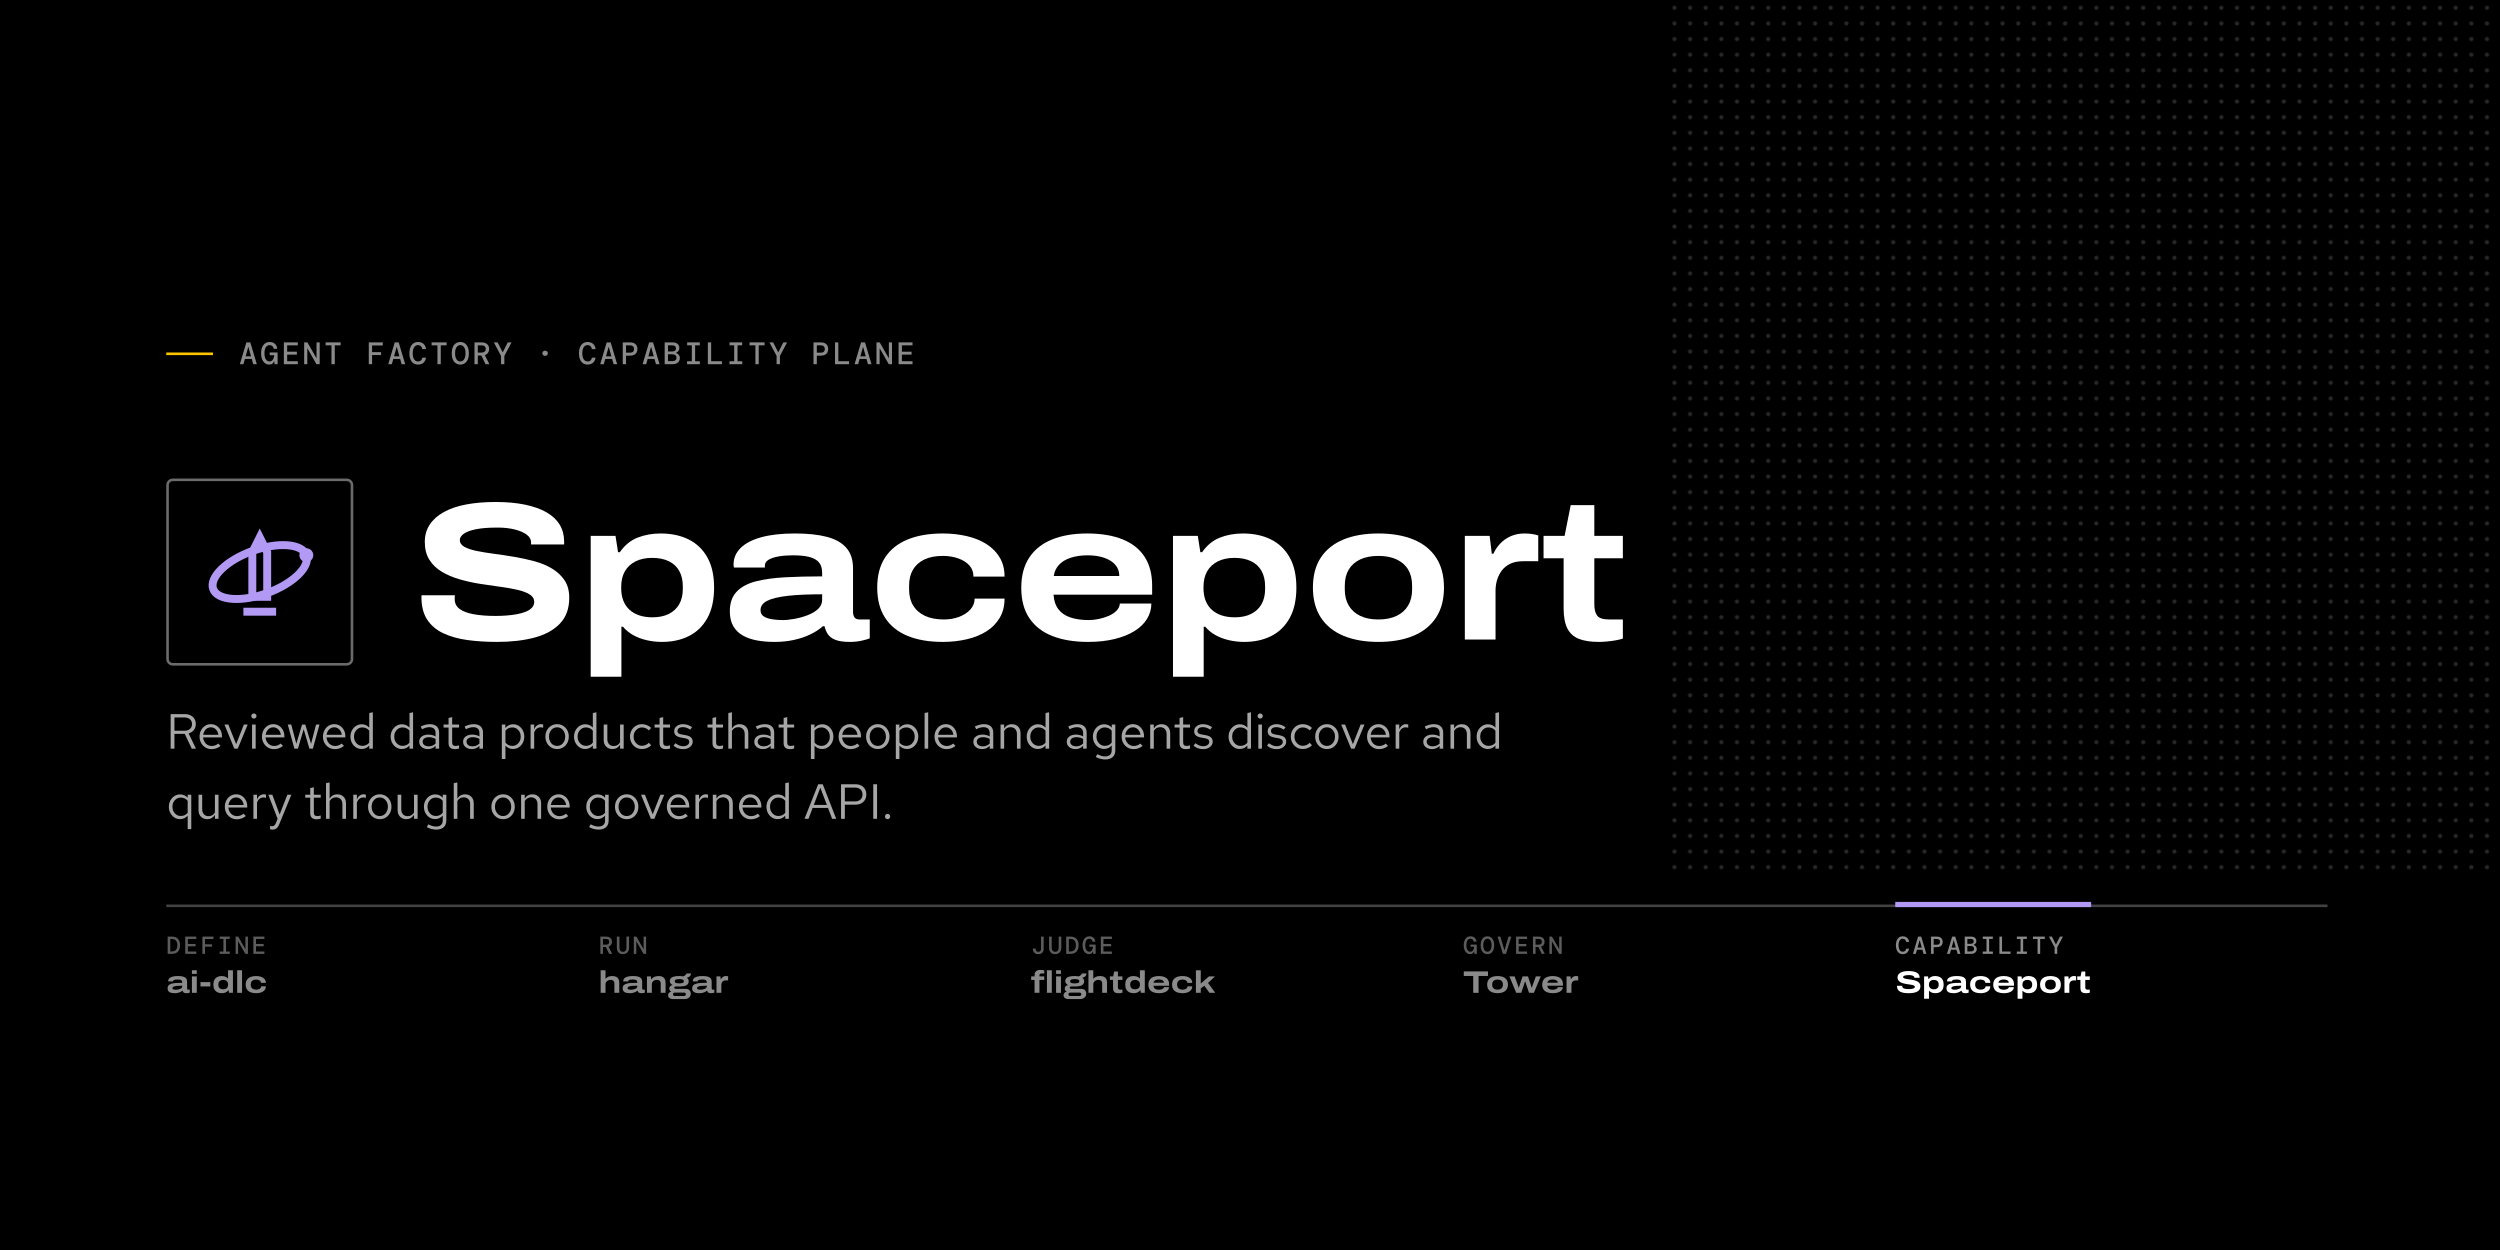
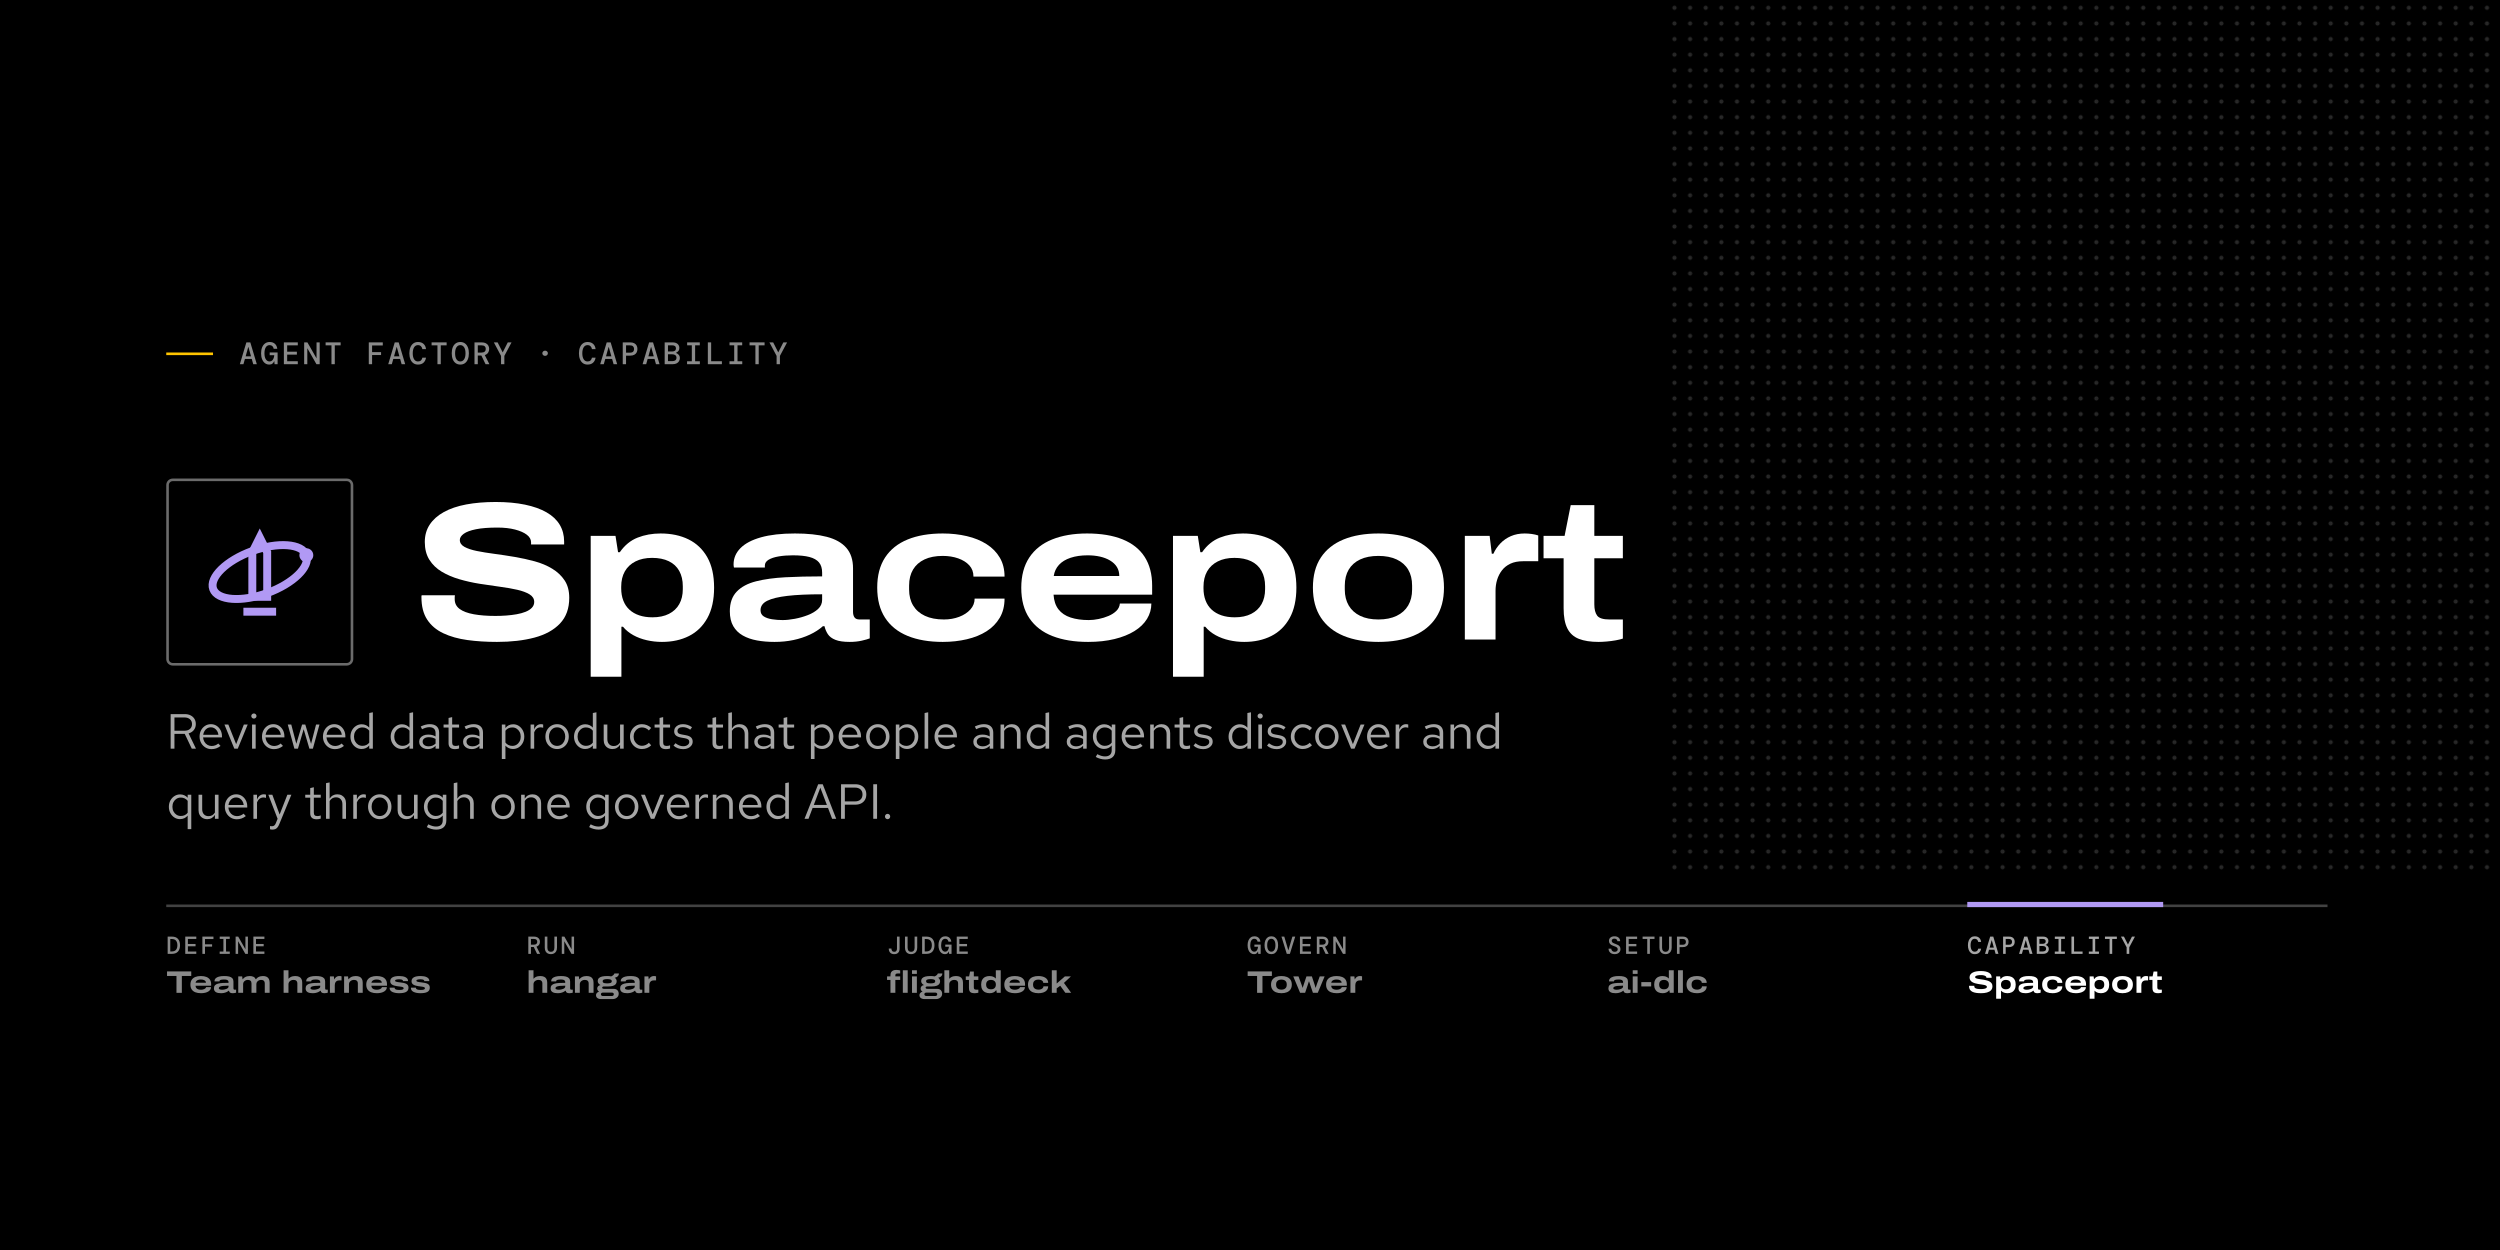
<svg xmlns="http://www.w3.org/2000/svg" width="1280" height="640" viewBox="0 0 1280 640" role="img" aria-labelledby="t d">
  <defs>
    <path id="m1" d="M28 0 237 700H363L572 0H457L410 168H190L143 0ZM297 550 214 253H386L303 550Z" />
    <path id="m7" d="M291 -12Q213 -12 154 32.5Q95 77 62 158Q29 239 29 350Q29 459 62 540Q95 621 156.5 666.5Q218 712 304 712Q408 712 471.5 655Q535 598 549 494H434Q424 548 390.5 580Q357 612 304 612Q223 612 180 542Q137 472 137 350Q137 223 182.5 155.5Q228 88 301 88Q350 88 382 117Q414 146 431 191.5Q448 237 452 288H305V376H559V0H461L454 94H448Q428 48 392 18Q356 -12 291 -12Z" />
    <path id="m5" d="M80 0V700H527V605H186V401H497V307H186V95H527V0Z" />
    <path id="m15" d="M51 0V700H155L448 187V700H549V0H445L152 513V0Z" />
    <path id="m21" d="M247 0V605H59V700H541V605H353V0Z" />
    <path id="m6" d="M84 0V700H533V601H190V387H478V294H190V0Z" />
    <path id="m3" d="M302 -12Q214 -12 152.5 33Q91 78 58.5 159.5Q26 241 26 349Q26 458 58.5 539.5Q91 621 153 666.5Q215 712 302 712Q415 712 482 650.5Q549 589 560 484H443Q434 539 398.5 575.5Q363 612 301 612Q222 612 178 542Q134 472 134 349Q134 227 178 157.5Q222 88 301 88Q365 88 399 121.5Q433 155 443 210H560Q544 107 479 47.5Q414 -12 302 -12Z" />
    <path id="m16" d="M300 -12Q215 -12 153 32Q91 76 58 157Q25 238 25 350Q25 462 58 543Q91 624 153 668Q215 712 300 712Q386 712 447.5 668Q509 624 542 543Q575 462 575 350Q575 238 542 157Q509 76 447.5 32Q386 -12 300 -12ZM300 88Q375 88 421 155.5Q467 223 467 350Q467 477 421 544.5Q375 612 300 612Q224 612 178.5 544.5Q133 477 133 350Q133 223 178.5 155.5Q224 88 300 88Z" />
    <path id="m19" d="M75 0V700H304Q386 700 439.5 672Q493 644 519.5 596.5Q546 549 546 489Q546 421 511.5 368.5Q477 316 406 292L553 0H430L296 277H181V0ZM181 373H298Q370 373 403.5 405Q437 437 437 489Q437 542 404 573.5Q371 605 297 605H181Z" />
    <path id="m26" d="M247 0V266L16 700H137L300 378L463 700H584L353 266V0Z" />
    <path id="m87" d="M300 267Q263 267 237 291.5Q211 316 211 351Q211 386 237 410Q263 434 300 434Q338 434 363.5 410Q389 386 389 351Q389 316 363.5 291.5Q338 267 300 267Z" />
    <path id="m17" d="M71 0V700H308Q388 700 440 672.5Q492 645 517 597Q542 549 542 487Q542 425 517 377Q492 329 440 301.5Q388 274 308 274H177V0ZM177 369H303Q371 369 402.5 401Q434 433 434 487Q434 540 402.5 572.5Q371 605 303 605H177Z" />
    <path id="m2" d="M56 0V700H306Q415 700 471 650Q527 600 527 521Q527 460 495 422Q463 384 421 367V360Q471 342 507 301.5Q543 261 543 195Q543 141 516.5 96.5Q490 52 439 26Q388 0 314 0ZM162 408H293Q354 408 386 432.5Q418 457 418 507Q418 606 291 606H162ZM162 98H300Q365 98 400 126Q435 154 435 208Q435 261 398 289.5Q361 318 298 318H162Z" />
    <path id="m9" d="M95 0V94H247V606H97V700H503V606H353V94H505V0Z" />
    <path id="m12" d="M81 0V700H187V95H532V0Z" />
    <path id="d19" d="M440 -12Q359 -12 289.5 -2.5Q220 7 167 32Q114 57 85 101.5Q56 146 56 215Q56 217 56 220Q56 223 57 225H226Q225 221 225 216Q225 211 225 205Q225 174 250 155.5Q275 137 322 128.5Q369 120 432 120Q459 120 486.5 122Q514 124 539.5 128.5Q565 133 585 141Q605 149 617 161.5Q629 174 629 191Q629 215 605.5 229.5Q582 244 542.5 253Q503 262 453.5 268.5Q404 275 351 283.5Q298 292 248.5 306.5Q199 321 159.5 344.5Q120 368 96.5 405Q73 442 73 496Q73 546 98 584Q123 622 170 648Q217 674 283.5 686.5Q350 699 433 699Q517 699 582 685.5Q647 672 691.5 646.5Q736 621 758.5 583.5Q781 546 781 498V483H613V494Q613 516 591.5 532.5Q570 549 531.5 559Q493 569 442 569Q375 569 333 560.5Q291 552 271 537.5Q251 523 251 506Q251 484 274.5 471Q298 458 337.5 450Q377 442 426.5 435.5Q476 429 529 420Q582 411 631.5 397.5Q681 384 720.5 360Q760 336 783.5 300.5Q807 265 807 212Q807 131 760 81.5Q713 32 630.5 10Q548 -12 440 -12Z" />
    <path id="d44" d="M69 -189V527H195L208 444H217Q254 497 307.5 518Q361 539 424 539Q505 539 566 509Q627 479 661.5 418Q696 357 696 264Q696 171 662 109.5Q628 48 568.5 18Q509 -12 431 -12Q392 -12 354.5 -3.5Q317 5 286 22Q255 39 233 65H225V-189ZM383 113Q432 113 466.5 130.5Q501 148 519 180Q537 212 537 256V271Q537 316 519 348.5Q501 381 466 398Q431 415 381 415Q332 415 296.5 397Q261 379 242.5 346.5Q224 314 224 268V260Q224 226 234.5 198.5Q245 171 265.5 152Q286 133 315.5 123Q345 113 383 113Z" />
    <path id="d28" d="M270 -12Q222 -12 181 -4.5Q140 3 109 20.5Q78 38 60.5 68Q43 98 43 144Q43 207 78 243.5Q113 280 176.5 296Q240 312 325.5 316.5Q411 321 512 321V340Q512 373 496 392Q480 411 447.5 419.5Q415 428 363 428Q324 428 291.5 422.5Q259 417 240 405.5Q221 394 221 376V366H64Q63 370 62.5 373.5Q62 377 62 382Q62 429 97 464.5Q132 500 201.5 519.5Q271 539 374 539Q470 539 535.5 522Q601 505 635 466Q669 427 669 362V141Q669 123 676.5 112.5Q684 102 702 102H754V6Q742 1 714 -5.5Q686 -12 652 -12Q606 -12 579.5 -1.5Q553 9 541 27.5Q529 46 524 68H516Q488 43 449.5 25Q411 7 366 -2.5Q321 -12 270 -12ZM311 99Q339 99 373.5 105.5Q408 112 440 124.5Q472 137 492 156Q512 175 512 202V230Q405 230 336 222Q267 214 233 197Q199 180 199 149Q199 128 215.5 117.5Q232 107 258 103Q284 99 311 99Z" />
    <path id="d30" d="M381 -12Q277 -12 202.5 18.5Q128 49 88 110.5Q48 172 48 264Q48 356 88 417Q128 478 202.5 508.5Q277 539 381 539Q446 539 503.5 525.5Q561 512 604 484.5Q647 457 671 416Q695 375 695 320H537Q537 354 516 377Q495 400 459.5 412.5Q424 425 381 425Q326 425 288 407Q250 389 230 355.5Q210 322 210 274V254Q210 207 230.5 173Q251 139 290.5 120.5Q330 102 387 102Q429 102 464.5 115.5Q500 129 521.5 153Q543 177 543 208H695Q695 152 670.5 110.5Q646 69 603.5 42Q561 15 503.5 1.5Q446 -12 381 -12Z" />
    <path id="d32" d="M387 -12Q282 -12 206 17.5Q130 47 88.5 108Q47 169 47 263Q47 355 87.5 416.5Q128 478 203.5 508.5Q279 539 381 539Q488 539 562 509Q636 479 674 420Q712 361 712 274V228H211Q214 182 236 153.5Q258 125 297.5 112Q337 99 390 99Q414 99 440.5 104.5Q467 110 490.5 120Q514 130 530 145.5Q546 161 548 183H708Q708 141 686 105Q664 69 622 43Q580 17 520.5 2.5Q461 -12 387 -12ZM212 323H545Q545 349 533 368.5Q521 388 498.5 401.5Q476 415 447 421.5Q418 428 384 428Q335 428 297.5 415.5Q260 403 238.5 379.5Q217 356 212 323Z" />
    <path id="d43" d="M380 -12Q277 -12 202.5 19Q128 50 87.5 111.5Q47 173 47 264Q47 356 87.5 417Q128 478 202.5 508.5Q277 539 380 539Q483 539 557.5 508.5Q632 478 672.5 417Q713 356 713 264Q713 173 672.5 111.5Q632 50 557.5 19Q483 -12 380 -12ZM380 102Q434 102 472.5 120.5Q511 139 531 173Q551 207 551 254V274Q551 322 531 355.5Q511 389 472.5 407Q434 425 380 425Q325 425 287 407Q249 389 229 355.5Q209 322 209 274V254Q209 207 229 173Q249 139 287 120.5Q325 102 380 102Z" />
    <path id="d46" d="M69 0V527H195L206 436H214Q227 465 249.5 488.5Q272 512 303 525.5Q334 539 373 539Q391 539 409 536.5Q427 534 442 529V398H365Q327 398 300.5 385.5Q274 373 257.5 351.5Q241 330 233 303.5Q225 277 225 248V0Z" />
    <path id="d48" d="M304 -12Q243 -12 203.5 3.5Q164 19 145 56.5Q126 94 126 159V413H24V527H131L162 683H282V527H427V413H282V179Q282 141 296.5 121.5Q311 102 359 102H427V5Q413 0 390.5 -4Q368 -8 344.5 -10Q321 -12 304 -12Z" />
    <path id="s18" d="M89 0V700H376Q443 700 493 674.5Q543 649 571 604Q599 559 599 498Q599 428 560 378.5Q521 329 453 309L602 0H517L375 299H166V0ZM166 363H370Q439 363 480.5 399.5Q522 436 522 497Q522 559 480.5 595.5Q439 632 370 632H166Z" />
    <path id="s31" d="M295 -10Q227 -10 172 23.5Q117 57 85 114.5Q53 172 53 244Q53 316 83.5 373Q114 430 166 463Q218 496 283 496Q347 496 397.5 463.5Q448 431 477.5 375.5Q507 320 507 250V228H124Q128 178 151.5 138.5Q175 99 213.5 76.5Q252 54 298 54Q336 54 371.5 67.5Q407 81 432 104L478 55Q436 22 391 6Q346 -10 295 -10ZM126 280H435Q430 324 408.5 358.5Q387 393 354.5 413Q322 433 282 433Q242 433 209 413.5Q176 394 154.5 359.5Q133 325 126 280Z" />
    <path id="s49" d="M215 0 15 488H94L252 91L408 488H486L285 0Z" />
    <path id="s35" d="M74 0V488H147V0ZM111 609Q89 609 73.5 624.5Q58 640 58 661Q58 682 73.5 697.5Q89 713 111 713Q133 713 148.5 697.5Q164 682 164 661Q164 640 148.5 624.5Q133 609 111 609Z" />
    <path id="s50" d="M162 0 28 488H99L201 98L318 488H383L500 98L601 488H670L537 0H466L350 394L234 0Z" />
    <path id="s30" d="M278 -7Q215 -7 164 26.5Q113 60 83 116.5Q53 173 53 243Q53 314 83.5 370.5Q114 427 166 460.5Q218 494 282 494Q327 494 366 476.5Q405 459 434 426V722L507 737V0H434V65Q406 30 366 11.5Q326 -7 278 -7ZM296 57Q339 57 375 74Q411 91 434 122V364Q410 395 373.5 412.5Q337 430 296 430Q247 430 208.5 406Q170 382 147.5 340Q125 298 125 244Q125 191 147.5 148.5Q170 106 208.5 81.5Q247 57 296 57Z" />
    <path id="s27" d="M226 -9Q174 -9 134 10Q94 29 71.5 62.5Q49 96 49 140Q49 184 72 216.5Q95 249 136 267Q177 285 232 285Q274 285 311.5 276Q349 267 381 247V314Q381 374 349 404.5Q317 435 255 435Q221 435 185.5 425Q150 415 107 393L80 449Q178 496 264 496Q355 496 404 451.5Q453 407 453 324V0H381V57Q349 24 310 7.5Q271 -9 226 -9ZM119 142Q119 99 152.5 73Q186 47 241 47Q282 47 316.5 61Q351 75 381 103V197Q350 215 317 223.5Q284 232 243 232Q187 232 153 207.5Q119 183 119 142Z" />
    <path id="s47" d="M261 -10Q198 -10 165.5 20.5Q133 51 133 109V428H32V488H133V622L206 639V488H346V428H206V128Q206 89 222.5 72Q239 55 277 55Q296 55 311 58Q326 61 346 68V3Q326 -4 304 -7Q282 -10 261 -10Z" />
    <path id="s43" d="M75 -209V488H147V418Q175 455 215.5 474.5Q256 494 305 494Q369 494 419.5 460.5Q470 427 500 370.5Q530 314 530 244Q530 174 499.5 117Q469 60 417.5 26.5Q366 -7 301 -7Q255 -7 216 10.5Q177 28 148 61V-209ZM287 56Q336 56 374.5 80.5Q413 105 435.5 147.5Q458 190 458 243Q458 297 435.5 339Q413 381 374.5 405.5Q336 430 287 430Q244 430 207.5 412.5Q171 395 148 363V124Q172 92 208.5 74Q245 56 287 56Z" />
    <path id="s45" d="M75 0V488H148V388Q167 439 202.5 467.5Q238 496 284 496Q297 496 308 494.5Q319 493 330 489V423Q318 427 304.5 429.5Q291 432 279 432Q234 432 200.5 406Q167 380 148 333V0Z" />
    <path id="s42" d="M290 -8Q223 -8 169 25Q115 58 84 115Q53 172 53 244Q53 316 84 373Q115 430 169 463Q223 496 290 496Q358 496 411.5 463Q465 430 496 373Q527 316 527 244Q527 172 496 115Q465 58 411.5 25Q358 -8 290 -8ZM290 56Q338 56 375 80.5Q412 105 433.5 148Q455 191 455 244Q455 298 433.5 340.5Q412 383 375 407.5Q338 432 290 432Q242 432 205 407.5Q168 383 146.5 340.5Q125 298 125 244Q125 191 146.5 148Q168 105 205 80.5Q242 56 290 56Z" />
    <path id="s48" d="M249 -8Q197 -8 157 15Q117 38 94.5 79Q72 120 72 173V488H146V194Q146 129 181 91Q216 53 276 53Q317 53 349.5 72Q382 91 404 127V488H477V0H404V79Q376 36 337.5 14Q299 -8 249 -8Z" />
    <path id="s29" d="M294 -8Q226 -8 171.5 25.5Q117 59 85 116.5Q53 174 53 244Q53 315 85 372Q117 429 171.5 462.5Q226 496 294 496Q348 496 397 476Q446 456 482 420L435 369Q409 398 372 414Q335 430 297 430Q249 430 210.5 405Q172 380 149 338Q126 296 126 244Q126 192 149 150Q172 108 210.5 83Q249 58 297 58Q335 58 372 74.5Q409 91 435 119L482 68Q446 32 397 12Q348 -8 294 -8Z" />
    <path id="s46" d="M226 -10Q166 -10 115 8.5Q64 27 28 62L67 110Q111 78 148 63.5Q185 49 224 49Q277 49 312 74Q347 99 347 138Q347 168 326.5 185Q306 202 259 211L179 225Q108 238 74.5 269Q41 300 41 353Q41 395 63.5 427Q86 459 126 477.5Q166 496 217 496Q267 496 312 481.5Q357 467 403 435L367 384Q329 411 291 423.5Q253 436 214 436Q166 436 137 415Q108 394 108 358Q108 328 126.5 312Q145 296 192 288L274 273Q348 260 382 228Q416 196 416 142Q416 99 391 64.5Q366 30 323 10Q280 -10 226 -10Z" />
    <path id="s34" d="M75 0V722L148 737V409Q176 453 215 474.5Q254 496 303 496Q356 496 395.5 473.5Q435 451 457.5 410.5Q480 370 480 316V0H407V295Q407 360 371.5 397.5Q336 435 276 435Q236 435 203 416Q170 397 148 360V0Z" />
    <path id="s39" d="M75 0V722L148 737V0Z" />
    <path id="s41" d="M75 0V488H148V409Q176 453 215 474.5Q254 496 303 496Q356 496 395.5 473.5Q435 451 457.5 410.5Q480 370 480 316V0H407V295Q407 360 371.5 397.5Q336 435 276 435Q236 435 203 416Q170 397 148 360V0Z" />
    <path id="s33" d="M301 -219Q252 -219 202.5 -205.5Q153 -192 111 -168L142 -112Q187 -135 224 -146Q261 -157 298 -157Q365 -157 399.5 -125Q434 -93 434 -32V66Q406 31 366 12.5Q326 -6 278 -6Q215 -6 164 27.5Q113 61 83 117.5Q53 174 53 244Q53 314 83.5 370.5Q114 427 166 460.5Q218 494 282 494Q328 494 367 476.5Q406 459 435 425V488H507V-31Q507 -122 454 -170.5Q401 -219 301 -219ZM296 57Q339 57 375 74.5Q411 92 434 123V364Q410 395 373.5 412.5Q337 430 296 430Q247 430 208.5 406Q170 382 147.5 340Q125 298 125 244Q125 191 147.5 148.5Q170 106 208.5 81.5Q247 57 296 57Z" />
    <path id="s44" d="M434 -209V65Q406 30 366 11.5Q326 -7 278 -7Q215 -7 164 26.5Q113 60 83 116.5Q53 173 53 243Q53 314 83.5 370.5Q114 427 166 460.5Q218 494 282 494Q327 494 366 476.5Q405 459 434 426V488H507V-209ZM296 57Q339 57 375 74Q411 91 434 122V364Q410 395 373.5 412.5Q337 430 296 430Q247 430 208.5 406Q170 382 147.5 340Q125 298 125 244Q125 191 147.5 148.5Q170 106 208.5 81.5Q247 57 296 57Z" />
    <path id="s52" d="M96 -219Q73 -219 49 -212V-147Q59 -149 70 -150Q81 -151 89 -151Q117 -151 135.5 -136Q154 -121 167 -89L203 0L15 488H96L244 87L401 488H482L236 -111Q220 -150 201 -174Q182 -198 157 -208.5Q132 -219 96 -219Z" />
    <path id="s1" d="M9 0 286 700H378L651 0H568L485 220H173L90 0ZM197 281H462L329 630Z" />
    <path id="s16" d="M89 0V700H378Q446 700 496 674.5Q546 649 573.5 602.5Q601 556 601 493Q601 431 573.5 384Q546 337 496 311.5Q446 286 378 286H166V0ZM166 352H369Q442 352 483 390Q524 428 524 493Q524 558 483 595Q442 632 369 632H166Z" />
    <path id="s9" d="M88 0V700H165V0Z" />
    <path id="s62" d="M125 -8Q103 -8 87.5 8Q72 24 72 46Q72 69 87.5 84.5Q103 100 125 100Q147 100 162.5 84.5Q178 69 178 46Q178 24 162.5 8Q147 -8 125 -8Z" />
    <path id="m4" d="M57 0V700H225Q394 700 476 606.5Q558 513 558 350Q558 187 476 93.5Q394 0 225 0ZM163 98H221Q343 98 397 166.5Q451 235 451 350Q451 465 397 533.5Q343 602 221 602H163Z" />
-     <path id="d36" d="M69 608V724H225V608ZM69 0V527H225V0Z" />
-     <path id="d180" d="M50 205V344H366V205Z" />
-     <path id="d31" d="M320 -12Q238 -12 177 18Q116 48 81.5 109.5Q47 171 47 263Q47 357 81 418Q115 479 175 509Q235 539 313 539Q352 539 389 530.5Q426 522 457.5 505Q489 488 511 462H518V724H675V0H548L535 83H527Q489 31 435.5 9.5Q382 -12 320 -12ZM362 113Q412 113 447 130.5Q482 148 500.5 181Q519 214 519 259V267Q519 302 508.5 329Q498 356 477.5 375Q457 394 427.5 404.5Q398 415 361 415Q312 415 277.5 397.5Q243 380 225 348Q207 316 207 271V256Q207 211 225.5 179Q244 147 278.5 130Q313 113 362 113Z" />
-     <path id="d40" d="M69 0V724H225V0Z" />
-     <path id="m22" d="M298 -12Q227 -12 171.5 17Q116 46 84 105.5Q52 165 52 256V700H158V250Q158 170 196 126.5Q234 83 300 83Q366 83 404 126.5Q442 170 442 250V700H548V256Q548 165 515 105.5Q482 46 425.5 17Q369 -12 298 -12Z" />
+     <path id="d20" d="M328 0V541H25V687H802V541H500V0Z" />
+     <path id="d41" d="M69 0V527H195L206 438H215Q243 476 278.5 498Q314 520 354.5 529.5Q395 539 434 539Q508 539 557.5 514.5Q607 490 629 438H639Q667 476 703 498Q739 520 779.5 529.5Q820 539 860 539Q931 539 979.5 515.5Q1028 492 1052 444Q1076 396 1076 323V0H920V298Q920 329 911.5 351.5Q903 374 887.5 388Q872 402 850.5 408.5Q829 415 802 415Q762 415 727.5 397.5Q693 380 671.5 349.5Q650 319 650 278V0H494V298Q494 329 486 351.5Q478 374 462.5 388Q447 402 425.5 408.5Q404 415 376 415Q336 415 301.5 397.5Q267 380 246 349.5Q225 319 225 278V0Z" />
    <path id="d35" d="M69 0V724H225V457H233Q260 488 294.5 506Q329 524 366.5 531.5Q404 539 440 539Q515 539 565.5 515.5Q616 492 641 444Q666 396 666 323V0H510V298Q510 329 501 351.5Q492 374 476 388Q460 402 436.5 408.5Q413 415 384 415Q342 415 306 397.5Q270 380 247.5 349.5Q225 319 225 278V0Z" />
    <path id="d42" d="M69 0V527H195L206 438H215Q244 476 280.5 498Q317 520 358.5 529.5Q400 539 440 539Q515 539 565.5 515.5Q616 492 641 444Q666 396 666 323V0H510V298Q510 329 501 351.5Q492 374 476 388Q460 402 436.5 408.5Q413 415 384 415Q342 415 306 397.5Q270 380 247.5 349.5Q225 319 225 278V0Z" />
+     <path id="d47" d="M340 -12Q281 -12 227 -2.5Q173 7 130.5 26Q88 45 63 76Q38 107 38 149Q38 154 38.5 158Q39 162 40 166H200Q200 164 199.5 161Q199 158 199 156Q199 133 219 119Q239 105 271.5 98.5Q304 92 341 92Q376 92 409.5 96Q443 100 465 111.5Q487 123 487 147Q487 171 461 182Q435 193 388.5 198.5Q342 204 280 213Q233 220 192.5 231Q152 242 121.5 259.5Q91 277 74 305Q57 333 57 374Q57 418 78 449.5Q99 481 137.5 501Q176 521 230 530Q284 539 349 539Q406 539 456.5 530Q507 521 545 502Q583 483 605 455Q627 427 627 390Q627 386 627 382Q627 378 626 375H466V380Q466 400 449 412Q432 424 405 429.5Q378 435 347 435Q336 435 314 434Q292 433 268.5 429Q245 425 229 416Q213 407 213 390Q213 369 238 359Q263 349 303.5 344Q344 339 391 333Q441 327 486.5 318Q532 309 567.5 291.5Q603 274 623 244Q643 214 643 166Q643 116 622 81.5Q601 47 561.5 26.5Q522 6 465.5 -3Q409 -12 340 -12Z" />
+     <path id="m22" d="M298 -12Q227 -12 171.5 17Q116 46 84 105.5Q52 165 52 256V700H158V250Q158 170 196 126.5Q234 83 300 83Q366 83 404 126.5Q442 170 442 250V700H548V256Q548 165 515 105.5Q482 46 425.5 17Q369 -12 298 -12Z" />
    <path id="d34" d="M177 -201Q134 -201 96.5 -188Q59 -175 36 -147Q13 -119 13 -73Q13 -34 41 -4Q69 26 113 41Q81 57 66.5 83Q52 109 52 139Q52 181 80.5 211.5Q109 242 158 249Q118 270 93.5 302.5Q69 335 69 372Q69 434 105 471Q141 508 209 523.5Q277 539 373 539Q408 539 440 536Q472 533 501 527Q550 549 574.5 574.5Q599 600 603 621H748Q747 583 731 556Q715 529 685 511Q655 493 613 484Q643 464 659.5 435.5Q676 407 676 371Q676 314 644.5 277Q613 240 553.5 222.5Q494 205 409 205H273Q243 205 227 195Q211 185 211 167Q211 149 226.5 138Q242 127 277 127H581Q660 127 701 82.5Q742 38 742 -31Q742 -82 715 -120Q688 -158 643.5 -179.5Q599 -201 545 -201ZM228 -101H527Q543 -101 556 -94.5Q569 -88 577 -75Q585 -62 585 -46Q585 -21 567.5 -7Q550 7 527 7H232Q206 7 188.5 -6.5Q171 -20 171 -45Q171 -70 187.5 -85.5Q204 -101 228 -101ZM373 303Q441 303 480 318Q519 333 519 372Q519 411 480 426Q441 441 373 441Q305 441 266 426Q227 411 227 372Q227 344 244.5 329Q262 314 295 308.5Q328 303 373 303Z" />
    <path id="m10" d="M309 -12Q201 -12 143 48.5Q85 109 85 215H192Q193 160 220 122Q247 84 308 84Q367 84 392.5 121Q418 158 418 213V700H524V213Q524 105 467 46.5Q410 -12 309 -12Z" />
    <path id="d60" d="M122 0V413H13V527H122V566Q122 622 143.5 659.5Q165 697 206 716Q247 735 306 735Q326 735 349 733Q372 731 394 727.5Q416 724 434 718V621H366Q318 621 298.5 608.5Q279 596 279 565V527H434V413H279V0ZM519 0V724H675V0Z" />
+     <path id="d36" d="M69 608V724H225V608ZM69 0V527H225V0Z" />
+     <path id="d31" d="M320 -12Q238 -12 177 18Q116 48 81.5 109.5Q47 171 47 263Q47 357 81 418Q115 479 175 509Q235 539 313 539Q352 539 389 530.5Q426 522 457.5 505Q489 488 511 462H518V724H675V0H548L535 83H527Q489 31 435.5 9.5Q382 -12 320 -12ZM362 113Q412 113 447 130.5Q482 148 500.5 181Q519 214 519 259V267Q519 302 508.5 329Q498 356 477.5 375Q457 394 427.5 404.5Q398 415 361 415Q312 415 277.5 397.5Q243 380 225 348Q207 316 207 271V256Q207 211 225.5 179Q244 147 278.5 130Q313 113 362 113Z" />
    <path id="d39" d="M69 0V724H225V298L488 527H682L458 318L690 0H504L339 227L225 143V0Z" />
    <path id="m23" d="M237 0 21 700H135L300 140L465 700H579L363 0Z" />
-     <path id="d20" d="M328 0V541H25V687H802V541H500V0Z" />
    <path id="d51" d="M224 0 4 527H172L265 276Q273 254 280 233Q287 212 292.5 194.5Q298 177 300 166H308Q311 177 316.5 194Q322 211 329 232Q336 253 343 275L427 527H601L685 275Q688 267 693.5 247.5Q699 228 705.5 206.5Q712 185 718 166H726Q730 182 736.5 202.5Q743 223 750 242.5Q757 262 761 275L853 527H1010L790 0H635L553 240Q546 263 538 286.5Q530 310 523 331Q516 352 512 365H505Q500 350 492.5 328.5Q485 307 478 283.5Q471 260 464 239L384 0Z" />
+     <path id="m20" d="M307 -12Q233 -12 177.5 15Q122 42 90.5 92Q59 142 58 211H170Q171 158 206.5 120.5Q242 83 306 83Q365 83 398 110.5Q431 138 431 182Q431 219 411.5 243.5Q392 268 351 287.5Q310 307 245 328Q158 356 117 405.5Q76 455 76 527Q76 610 136 661Q196 712 301 712Q403 712 465 659.5Q527 607 529 514H416Q416 539 402 562.5Q388 586 362 601.5Q336 617 298 617Q251 618 219 594.5Q187 571 187 531Q187 482 226 454.5Q265 427 353 398Q408 380 450.5 354.5Q493 329 517.5 289.5Q542 250 542 189Q542 133 514 87.5Q486 42 433.5 15Q381 -12 307 -12Z" />
+     <path id="d180" d="M50 205V344H366V205Z" />
+     <path id="d40" d="M69 0V724H225V0Z" />
  </defs>
  <rect width="1280" height="640" fill="#000000" />
  <pattern id="dots" x="853.33" y="0" width="8" height="8" patternUnits="userSpaceOnUse">
    <circle cx="4" cy="4" r="1.1" fill="#262626" />
  </pattern>
  <rect x="853.33" y="0" width="426.67" height="448" fill="url(#dots)" />
  <g transform="translate(0 106.67) scale(1.33)">
    <rect x="64" y="55.5" width="18" height="1" fill="#FFC400" />
    <g fill="#8A8A8A">
      <use href="#m1" transform="translate(92 60) scale(0.012 -0.012)" />
      <use href="#m7" transform="translate(100.16 60) scale(0.012 -0.012)" />
      <use href="#m5" transform="translate(108.32 60) scale(0.012 -0.012)" />
      <use href="#m15" transform="translate(116.48 60) scale(0.012 -0.012)" />
      <use href="#m21" transform="translate(124.64 60) scale(0.012 -0.012)" />
      <use href="#m6" transform="translate(140.96 60) scale(0.012 -0.012)" />
      <use href="#m1" transform="translate(149.12 60) scale(0.012 -0.012)" />
      <use href="#m3" transform="translate(157.28 60) scale(0.012 -0.012)" />
      <use href="#m21" transform="translate(165.44 60) scale(0.012 -0.012)" />
      <use href="#m16" transform="translate(173.6 60) scale(0.012 -0.012)" />
      <use href="#m19" transform="translate(181.76 60) scale(0.012 -0.012)" />
      <use href="#m26" transform="translate(189.92 60) scale(0.012 -0.012)" />
      <use href="#m87" transform="translate(206.24 60) scale(0.012 -0.012)" />
      <use href="#m3" transform="translate(222.56 60) scale(0.012 -0.012)" />
      <use href="#m1" transform="translate(230.72 60) scale(0.012 -0.012)" />
      <use href="#m17" transform="translate(238.88 60) scale(0.012 -0.012)" />
      <use href="#m1" transform="translate(247.04 60) scale(0.012 -0.012)" />
      <use href="#m2" transform="translate(255.2 60) scale(0.012 -0.012)" />
      <use href="#m9" transform="translate(263.36 60) scale(0.012 -0.012)" />
      <use href="#m12" transform="translate(271.52 60) scale(0.012 -0.012)" />
      <use href="#m9" transform="translate(279.68 60) scale(0.012 -0.012)" />
      <use href="#m21" transform="translate(287.84 60) scale(0.012 -0.012)" />
      <use href="#m26" transform="translate(296 60) scale(0.012 -0.012)" />
-       <use href="#m17" transform="translate(312.32 60) scale(0.012 -0.012)" />
-       <use href="#m12" transform="translate(320.48 60) scale(0.012 -0.012)" />
-       <use href="#m1" transform="translate(328.64 60) scale(0.012 -0.012)" />
-       <use href="#m15" transform="translate(336.8 60) scale(0.012 -0.012)" />
-       <use href="#m5" transform="translate(344.96 60) scale(0.012 -0.012)" />
    </g>
    <rect x="64.5" y="104.52" width="71" height="71" rx="2" fill="none" stroke="#6B6B6B" />
    <g transform="translate(77.1 117.12) scale(1.908)" fill="none" color="#B199F4" stroke="#B199F4" stroke-width="1.6" stroke-linecap="square" stroke-linejoin="miter">
      <ellipse cx="12" cy="12" rx="10" ry="4.5" transform="rotate(-20 12 12)" />
      <path d="M12 5 L13.5 8 V17 H10.5 V8 Z" />
      <path d="M9.5 20 H14.5" />
      <circle cx="21.4" cy="8.6" r="1.4" fill="currentColor" stroke="none" />
    </g>
    <g fill="#FFFFFF">
      <use href="#d19" transform="translate(158 166) scale(0.07576 -0.07576)" />
      <use href="#d44" transform="translate(222.17 166) scale(0.07576 -0.07576)" />
      <use href="#d28" transform="translate(277.7 166) scale(0.07576 -0.07576)" />
      <use href="#d30" transform="translate(334.06 166) scale(0.07576 -0.07576)" />
      <use href="#d32" transform="translate(389.59 166) scale(0.07576 -0.07576)" />
      <use href="#d44" transform="translate(446.33 166) scale(0.07576 -0.07576)" />
      <use href="#d43" transform="translate(501.86 166) scale(0.07576 -0.07576)" />
      <use href="#d46" transform="translate(558.68 166) scale(0.07576 -0.07576)" />
      <use href="#d48" transform="translate(592.39 166) scale(0.07576 -0.07576)" />
    </g>
    <g fill="#A6A6A6">
      <use href="#s18" transform="translate(64 208) scale(0.019 -0.019)" />
      <use href="#s31" transform="translate(75.82 208) scale(0.019 -0.019)" />
      <use href="#s49" transform="translate(86.12 208) scale(0.019 -0.019)" />
      <use href="#s35" transform="translate(95.63 208) scale(0.019 -0.019)" />
      <use href="#s31" transform="translate(99.85 208) scale(0.019 -0.019)" />
      <use href="#s50" transform="translate(110.25 208) scale(0.019 -0.019)" />
      <use href="#s31" transform="translate(123.32 208) scale(0.019 -0.019)" />
      <use href="#s30" transform="translate(133.9 208) scale(0.019 -0.019)" />
      <use href="#s30" transform="translate(149.39 208) scale(0.019 -0.019)" />
      <use href="#s27" transform="translate(160.44 208) scale(0.019 -0.019)" />
      <use href="#s47" transform="translate(170.15 208) scale(0.019 -0.019)" />
      <use href="#s27" transform="translate(177.33 208) scale(0.019 -0.019)" />
      <use href="#s43" transform="translate(191.76 208) scale(0.019 -0.019)" />
      <use href="#s45" transform="translate(202.83 208) scale(0.019 -0.019)" />
      <use href="#s42" transform="translate(208.95 208) scale(0.019 -0.019)" />
      <use href="#s30" transform="translate(219.97 208) scale(0.019 -0.019)" />
      <use href="#s48" transform="translate(231.03 208) scale(0.019 -0.019)" />
      <use href="#s29" transform="translate(241.52 208) scale(0.019 -0.019)" />
      <use href="#s47" transform="translate(251.38 208) scale(0.019 -0.019)" />
      <use href="#s46" transform="translate(258.75 208) scale(0.019 -0.019)" />
      <use href="#s47" transform="translate(271.76 208) scale(0.019 -0.019)" />
      <use href="#s34" transform="translate(278.95 208) scale(0.019 -0.019)" />
      <use href="#s27" transform="translate(289.43 208) scale(0.019 -0.019)" />
      <use href="#s47" transform="translate(299.14 208) scale(0.019 -0.019)" />
      <use href="#s43" transform="translate(310.75 208) scale(0.019 -0.019)" />
      <use href="#s31" transform="translate(321.83 208) scale(0.019 -0.019)" />
      <use href="#s42" transform="translate(332.41 208) scale(0.019 -0.019)" />
      <use href="#s43" transform="translate(343.43 208) scale(0.019 -0.019)" />
      <use href="#s39" transform="translate(354.51 208) scale(0.019 -0.019)" />
      <use href="#s31" transform="translate(358.75 208) scale(0.019 -0.019)" />
      <use href="#s27" transform="translate(373.76 208) scale(0.019 -0.019)" />
      <use href="#s41" transform="translate(383.75 208) scale(0.019 -0.019)" />
      <use href="#s30" transform="translate(394.24 208) scale(0.019 -0.019)" />
      <use href="#s27" transform="translate(409.72 208) scale(0.019 -0.019)" />
      <use href="#s33" transform="translate(419.72 208) scale(0.019 -0.019)" />
      <use href="#s31" transform="translate(430.78 208) scale(0.019 -0.019)" />
      <use href="#s41" transform="translate(441.36 208) scale(0.019 -0.019)" />
      <use href="#s47" transform="translate(451.56 208) scale(0.019 -0.019)" />
      <use href="#s46" transform="translate(458.93 208) scale(0.019 -0.019)" />
      <use href="#s30" transform="translate(471.95 208) scale(0.019 -0.019)" />
      <use href="#s35" transform="translate(483.01 208) scale(0.019 -0.019)" />
      <use href="#s46" transform="translate(487.23 208) scale(0.019 -0.019)" />
      <use href="#s29" transform="translate(495.91 208) scale(0.019 -0.019)" />
      <use href="#s42" transform="translate(505.29 208) scale(0.019 -0.019)" />
      <use href="#s49" transform="translate(516.03 208) scale(0.019 -0.019)" />
      <use href="#s31" transform="translate(525.26 208) scale(0.019 -0.019)" />
      <use href="#s45" transform="translate(535.85 208) scale(0.019 -0.019)" />
      <use href="#s27" transform="translate(546.96 208) scale(0.019 -0.019)" />
      <use href="#s41" transform="translate(556.96 208) scale(0.019 -0.019)" />
      <use href="#s30" transform="translate(567.44 208) scale(0.019 -0.019)" />
    </g>
    <g fill="#A6A6A6">
      <use href="#s44" transform="translate(64 235) scale(0.019 -0.019)" />
      <use href="#s48" transform="translate(75.06 235) scale(0.019 -0.019)" />
      <use href="#s31" transform="translate(85.55 235) scale(0.019 -0.019)" />
      <use href="#s45" transform="translate(96.13 235) scale(0.019 -0.019)" />
      <use href="#s52" transform="translate(103.01 235) scale(0.019 -0.019)" />
      <use href="#s47" transform="translate(116.9 235) scale(0.019 -0.019)" />
      <use href="#s34" transform="translate(124.08 235) scale(0.019 -0.019)" />
      <use href="#s45" transform="translate(134.57 235) scale(0.019 -0.019)" />
      <use href="#s42" transform="translate(140.68 235) scale(0.019 -0.019)" />
      <use href="#s48" transform="translate(151.7 235) scale(0.019 -0.019)" />
      <use href="#s33" transform="translate(162.19 235) scale(0.019 -0.019)" />
      <use href="#s34" transform="translate(173.25 235) scale(0.019 -0.019)" />
      <use href="#s42" transform="translate(188.16 235) scale(0.019 -0.019)" />
      <use href="#s41" transform="translate(199.19 235) scale(0.019 -0.019)" />
      <use href="#s31" transform="translate(209.67 235) scale(0.019 -0.019)" />
      <use href="#s33" transform="translate(224.68 235) scale(0.019 -0.019)" />
      <use href="#s42" transform="translate(235.74 235) scale(0.019 -0.019)" />
      <use href="#s49" transform="translate(246.48 235) scale(0.019 -0.019)" />
      <use href="#s31" transform="translate(255.71 235) scale(0.019 -0.019)" />
      <use href="#s45" transform="translate(266.29 235) scale(0.019 -0.019)" />
      <use href="#s41" transform="translate(272.98 235) scale(0.019 -0.019)" />
      <use href="#s31" transform="translate(283.47 235) scale(0.019 -0.019)" />
      <use href="#s30" transform="translate(294.05 235) scale(0.019 -0.019)" />
      <use href="#s1" transform="translate(309.54 235) scale(0.019 -0.019)" />
      <use href="#s16" transform="translate(322.08 235) scale(0.019 -0.019)" />
      <use href="#s9" transform="translate(334.5 235) scale(0.019 -0.019)" />
      <use href="#s62" transform="translate(339.31 235) scale(0.019 -0.019)" />
    </g>
    <rect x="64" y="268" width="832" height="1" fill="#424242" />
-     <g fill="#5C5C5C">
+     <g fill="#8A8A8A">
      <use href="#m4" transform="translate(64 287) scale(0.0095 -0.0095)" />
      <use href="#m5" transform="translate(70.56 287) scale(0.0095 -0.0095)" />
      <use href="#m6" transform="translate(77.11 287) scale(0.0095 -0.0095)" />
      <use href="#m9" transform="translate(83.66 287) scale(0.0095 -0.0095)" />
      <use href="#m15" transform="translate(90.22 287) scale(0.0095 -0.0095)" />
      <use href="#m5" transform="translate(96.78 287) scale(0.0095 -0.0095)" />
    </g>
    <g fill="#8A8A8A">
-       <use href="#d28" transform="translate(64 302) scale(0.012 -0.012)" />
-       <use href="#d36" transform="translate(73.05 302) scale(0.012 -0.012)" />
-       <use href="#d180" transform="translate(76.58 302) scale(0.012 -0.012)" />
-       <use href="#d31" transform="translate(81.57 302) scale(0.012 -0.012)" />
-       <use href="#d40" transform="translate(90.48 302) scale(0.012 -0.012)" />
-       <use href="#d30" transform="translate(94.01 302) scale(0.012 -0.012)" />
-     </g>
-     <g fill="#5C5C5C">
-       <use href="#m19" transform="translate(230.4 287) scale(0.0095 -0.0095)" />
-       <use href="#m22" transform="translate(236.96 287) scale(0.0095 -0.0095)" />
-       <use href="#m15" transform="translate(243.51 287) scale(0.0095 -0.0095)" />
-     </g>
-     <g fill="#8A8A8A">
-       <use href="#d35" transform="translate(230.4 302) scale(0.012 -0.012)" />
-       <use href="#d28" transform="translate(239.18 302) scale(0.012 -0.012)" />
-       <use href="#d42" transform="translate(248.23 302) scale(0.012 -0.012)" />
-       <use href="#d34" transform="translate(257.02 302) scale(0.012 -0.012)" />
-       <use href="#d28" transform="translate(265.94 302) scale(0.012 -0.012)" />
-       <use href="#d46" transform="translate(274.99 302) scale(0.012 -0.012)" />
-     </g>
-     <g fill="#5C5C5C">
-       <use href="#m10" transform="translate(396.8 287) scale(0.0095 -0.0095)" />
-       <use href="#m22" transform="translate(403.36 287) scale(0.0095 -0.0095)" />
-       <use href="#m4" transform="translate(409.91 287) scale(0.0095 -0.0095)" />
-       <use href="#m7" transform="translate(416.47 287) scale(0.0095 -0.0095)" />
-       <use href="#m5" transform="translate(423.02 287) scale(0.0095 -0.0095)" />
-     </g>
-     <g fill="#8A8A8A">
-       <use href="#d60" transform="translate(396.8 302) scale(0.012 -0.012)" />
-       <use href="#d36" transform="translate(405.73 302) scale(0.012 -0.012)" />
-       <use href="#d34" transform="translate(409.26 302) scale(0.012 -0.012)" />
-       <use href="#d35" transform="translate(418.18 302) scale(0.012 -0.012)" />
-       <use href="#d48" transform="translate(426.97 302) scale(0.012 -0.012)" />
-       <use href="#d31" transform="translate(432.61 302) scale(0.012 -0.012)" />
-       <use href="#d32" transform="translate(441.52 302) scale(0.012 -0.012)" />
-       <use href="#d30" transform="translate(450.63 302) scale(0.012 -0.012)" />
-       <use href="#d39" transform="translate(459.55 302) scale(0.012 -0.012)" />
-     </g>
-     <g fill="#5C5C5C">
-       <use href="#m7" transform="translate(563.2 287) scale(0.0095 -0.0095)" />
-       <use href="#m16" transform="translate(569.75 287) scale(0.0095 -0.0095)" />
-       <use href="#m23" transform="translate(576.31 287) scale(0.0095 -0.0095)" />
-       <use href="#m5" transform="translate(582.87 287) scale(0.0095 -0.0095)" />
-       <use href="#m19" transform="translate(589.42 287) scale(0.0095 -0.0095)" />
-       <use href="#m15" transform="translate(595.98 287) scale(0.0095 -0.0095)" />
-     </g>
-     <g fill="#8A8A8A">
-       <use href="#d20" transform="translate(563.2 302) scale(0.012 -0.012)" />
-       <use href="#d43" transform="translate(571.94 302) scale(0.012 -0.012)" />
-       <use href="#d51" transform="translate(581.01 302) scale(0.012 -0.012)" />
-       <use href="#d32" transform="translate(593.13 302) scale(0.012 -0.012)" />
-       <use href="#d46" transform="translate(602.24 302) scale(0.012 -0.012)" />
-     </g>
-     <g fill="#8A8A8A">
-       <use href="#m3" transform="translate(729.6 287) scale(0.0095 -0.0095)" />
-       <use href="#m1" transform="translate(736.15 287) scale(0.0095 -0.0095)" />
-       <use href="#m17" transform="translate(742.71 287) scale(0.0095 -0.0095)" />
-       <use href="#m1" transform="translate(749.26 287) scale(0.0095 -0.0095)" />
-       <use href="#m2" transform="translate(755.82 287) scale(0.0095 -0.0095)" />
-       <use href="#m9" transform="translate(762.38 287) scale(0.0095 -0.0095)" />
-       <use href="#m12" transform="translate(768.93 287) scale(0.0095 -0.0095)" />
-       <use href="#m9" transform="translate(775.49 287) scale(0.0095 -0.0095)" />
-       <use href="#m21" transform="translate(782.04 287) scale(0.0095 -0.0095)" />
-       <use href="#m26" transform="translate(788.6 287) scale(0.0095 -0.0095)" />
+       <use href="#d20" transform="translate(64 302) scale(0.012 -0.012)" />
+       <use href="#d32" transform="translate(72.74 302) scale(0.012 -0.012)" />
+       <use href="#d28" transform="translate(81.84 302) scale(0.012 -0.012)" />
+       <use href="#d41" transform="translate(90.89 302) scale(0.012 -0.012)" />
+       <use href="#d35" transform="translate(108.35 302) scale(0.012 -0.012)" />
+       <use href="#d28" transform="translate(117.14 302) scale(0.012 -0.012)" />
+       <use href="#d46" transform="translate(126.18 302) scale(0.012 -0.012)" />
+       <use href="#d42" transform="translate(131.64 302) scale(0.012 -0.012)" />
+       <use href="#d32" transform="translate(140.43 302) scale(0.012 -0.012)" />
+       <use href="#d47" transform="translate(149.54 302) scale(0.012 -0.012)" />
+       <use href="#d47" transform="translate(157.74 302) scale(0.012 -0.012)" />
+     </g>
+     <g fill="#8A8A8A">
+       <use href="#m19" transform="translate(202.67 287) scale(0.0095 -0.0095)" />
+       <use href="#m22" transform="translate(209.22 287) scale(0.0095 -0.0095)" />
+       <use href="#m15" transform="translate(215.78 287) scale(0.0095 -0.0095)" />
+     </g>
+     <g fill="#8A8A8A">
+       <use href="#d35" transform="translate(202.67 302) scale(0.012 -0.012)" />
+       <use href="#d28" transform="translate(211.45 302) scale(0.012 -0.012)" />
+       <use href="#d42" transform="translate(220.5 302) scale(0.012 -0.012)" />
+       <use href="#d34" transform="translate(229.28 302) scale(0.012 -0.012)" />
+       <use href="#d28" transform="translate(238.21 302) scale(0.012 -0.012)" />
+       <use href="#d46" transform="translate(247.26 302) scale(0.012 -0.012)" />
+     </g>
+     <g fill="#8A8A8A">
+       <use href="#m10" transform="translate(341.33 287) scale(0.0095 -0.0095)" />
+       <use href="#m22" transform="translate(347.89 287) scale(0.0095 -0.0095)" />
+       <use href="#m4" transform="translate(354.44 287) scale(0.0095 -0.0095)" />
+       <use href="#m7" transform="translate(361 287) scale(0.0095 -0.0095)" />
+       <use href="#m5" transform="translate(367.55 287) scale(0.0095 -0.0095)" />
+     </g>
+     <g fill="#8A8A8A">
+       <use href="#d60" transform="translate(341.33 302) scale(0.012 -0.012)" />
+       <use href="#d36" transform="translate(350.26 302) scale(0.012 -0.012)" />
+       <use href="#d34" transform="translate(353.79 302) scale(0.012 -0.012)" />
+       <use href="#d35" transform="translate(362.72 302) scale(0.012 -0.012)" />
+       <use href="#d48" transform="translate(371.5 302) scale(0.012 -0.012)" />
+       <use href="#d31" transform="translate(377.14 302) scale(0.012 -0.012)" />
+       <use href="#d32" transform="translate(386.06 302) scale(0.012 -0.012)" />
+       <use href="#d30" transform="translate(395.17 302) scale(0.012 -0.012)" />
+       <use href="#d39" transform="translate(404.08 302) scale(0.012 -0.012)" />
+     </g>
+     <g fill="#8A8A8A">
+       <use href="#m7" transform="translate(480 287) scale(0.0095 -0.0095)" />
+       <use href="#m16" transform="translate(486.56 287) scale(0.0095 -0.0095)" />
+       <use href="#m23" transform="translate(493.11 287) scale(0.0095 -0.0095)" />
+       <use href="#m5" transform="translate(499.67 287) scale(0.0095 -0.0095)" />
+       <use href="#m19" transform="translate(506.22 287) scale(0.0095 -0.0095)" />
+       <use href="#m15" transform="translate(512.77 287) scale(0.0095 -0.0095)" />
+     </g>
+     <g fill="#8A8A8A">
+       <use href="#d20" transform="translate(480 302) scale(0.012 -0.012)" />
+       <use href="#d43" transform="translate(488.74 302) scale(0.012 -0.012)" />
+       <use href="#d51" transform="translate(497.81 302) scale(0.012 -0.012)" />
+       <use href="#d32" transform="translate(509.93 302) scale(0.012 -0.012)" />
+       <use href="#d46" transform="translate(519.04 302) scale(0.012 -0.012)" />
+     </g>
+     <g fill="#8A8A8A">
+       <use href="#m20" transform="translate(618.67 287) scale(0.0095 -0.0095)" />
+       <use href="#m5" transform="translate(625.22 287) scale(0.0095 -0.0095)" />
+       <use href="#m21" transform="translate(631.78 287) scale(0.0095 -0.0095)" />
+       <use href="#m22" transform="translate(638.33 287) scale(0.0095 -0.0095)" />
+       <use href="#m17" transform="translate(644.89 287) scale(0.0095 -0.0095)" />
+     </g>
+     <g fill="#8A8A8A">
+       <use href="#d28" transform="translate(618.67 302) scale(0.012 -0.012)" />
+       <use href="#d36" transform="translate(627.71 302) scale(0.012 -0.012)" />
+       <use href="#d180" transform="translate(631.24 302) scale(0.012 -0.012)" />
+       <use href="#d31" transform="translate(636.23 302) scale(0.012 -0.012)" />
+       <use href="#d40" transform="translate(645.15 302) scale(0.012 -0.012)" />
+       <use href="#d30" transform="translate(648.68 302) scale(0.012 -0.012)" />
+     </g>
+     <g fill="#A6A6A6">
+       <use href="#m3" transform="translate(757.33 287) scale(0.0095 -0.0095)" />
+       <use href="#m1" transform="translate(763.89 287) scale(0.0095 -0.0095)" />
+       <use href="#m17" transform="translate(770.44 287) scale(0.0095 -0.0095)" />
+       <use href="#m1" transform="translate(777 287) scale(0.0095 -0.0095)" />
+       <use href="#m2" transform="translate(783.55 287) scale(0.0095 -0.0095)" />
+       <use href="#m9" transform="translate(790.11 287) scale(0.0095 -0.0095)" />
+       <use href="#m12" transform="translate(796.66 287) scale(0.0095 -0.0095)" />
+       <use href="#m9" transform="translate(803.22 287) scale(0.0095 -0.0095)" />
+       <use href="#m21" transform="translate(809.77 287) scale(0.0095 -0.0095)" />
+       <use href="#m26" transform="translate(816.33 287) scale(0.0095 -0.0095)" />
    </g>
    <g fill="#FFFFFF">
-       <use href="#d19" transform="translate(729.6 302) scale(0.012 -0.012)" />
-       <use href="#d44" transform="translate(739.88 302) scale(0.012 -0.012)" />
-       <use href="#d28" transform="translate(748.8 302) scale(0.012 -0.012)" />
-       <use href="#d30" transform="translate(757.85 302) scale(0.012 -0.012)" />
-       <use href="#d32" transform="translate(766.76 302) scale(0.012 -0.012)" />
-       <use href="#d44" transform="translate(775.87 302) scale(0.012 -0.012)" />
-       <use href="#d43" transform="translate(784.79 302) scale(0.012 -0.012)" />
-       <use href="#d46" transform="translate(793.91 302) scale(0.012 -0.012)" />
-       <use href="#d48" transform="translate(799.37 302) scale(0.012 -0.012)" />
-     </g>
-     <rect x="729.6" y="267" width="75.41" height="2" fill="#B199F4" />
+       <use href="#d19" transform="translate(757.33 302) scale(0.012 -0.012)" />
+       <use href="#d44" transform="translate(767.62 302) scale(0.012 -0.012)" />
+       <use href="#d28" transform="translate(776.53 302) scale(0.012 -0.012)" />
+       <use href="#d30" transform="translate(785.58 302) scale(0.012 -0.012)" />
+       <use href="#d32" transform="translate(794.5 302) scale(0.012 -0.012)" />
+       <use href="#d44" transform="translate(803.61 302) scale(0.012 -0.012)" />
+       <use href="#d43" transform="translate(812.52 302) scale(0.012 -0.012)" />
+       <use href="#d46" transform="translate(821.64 302) scale(0.012 -0.012)" />
+       <use href="#d48" transform="translate(827.1 302) scale(0.012 -0.012)" />
+     </g>
+     <rect x="757.33" y="267" width="75.41" height="2" fill="#B199F4" />
  </g>
</svg>
